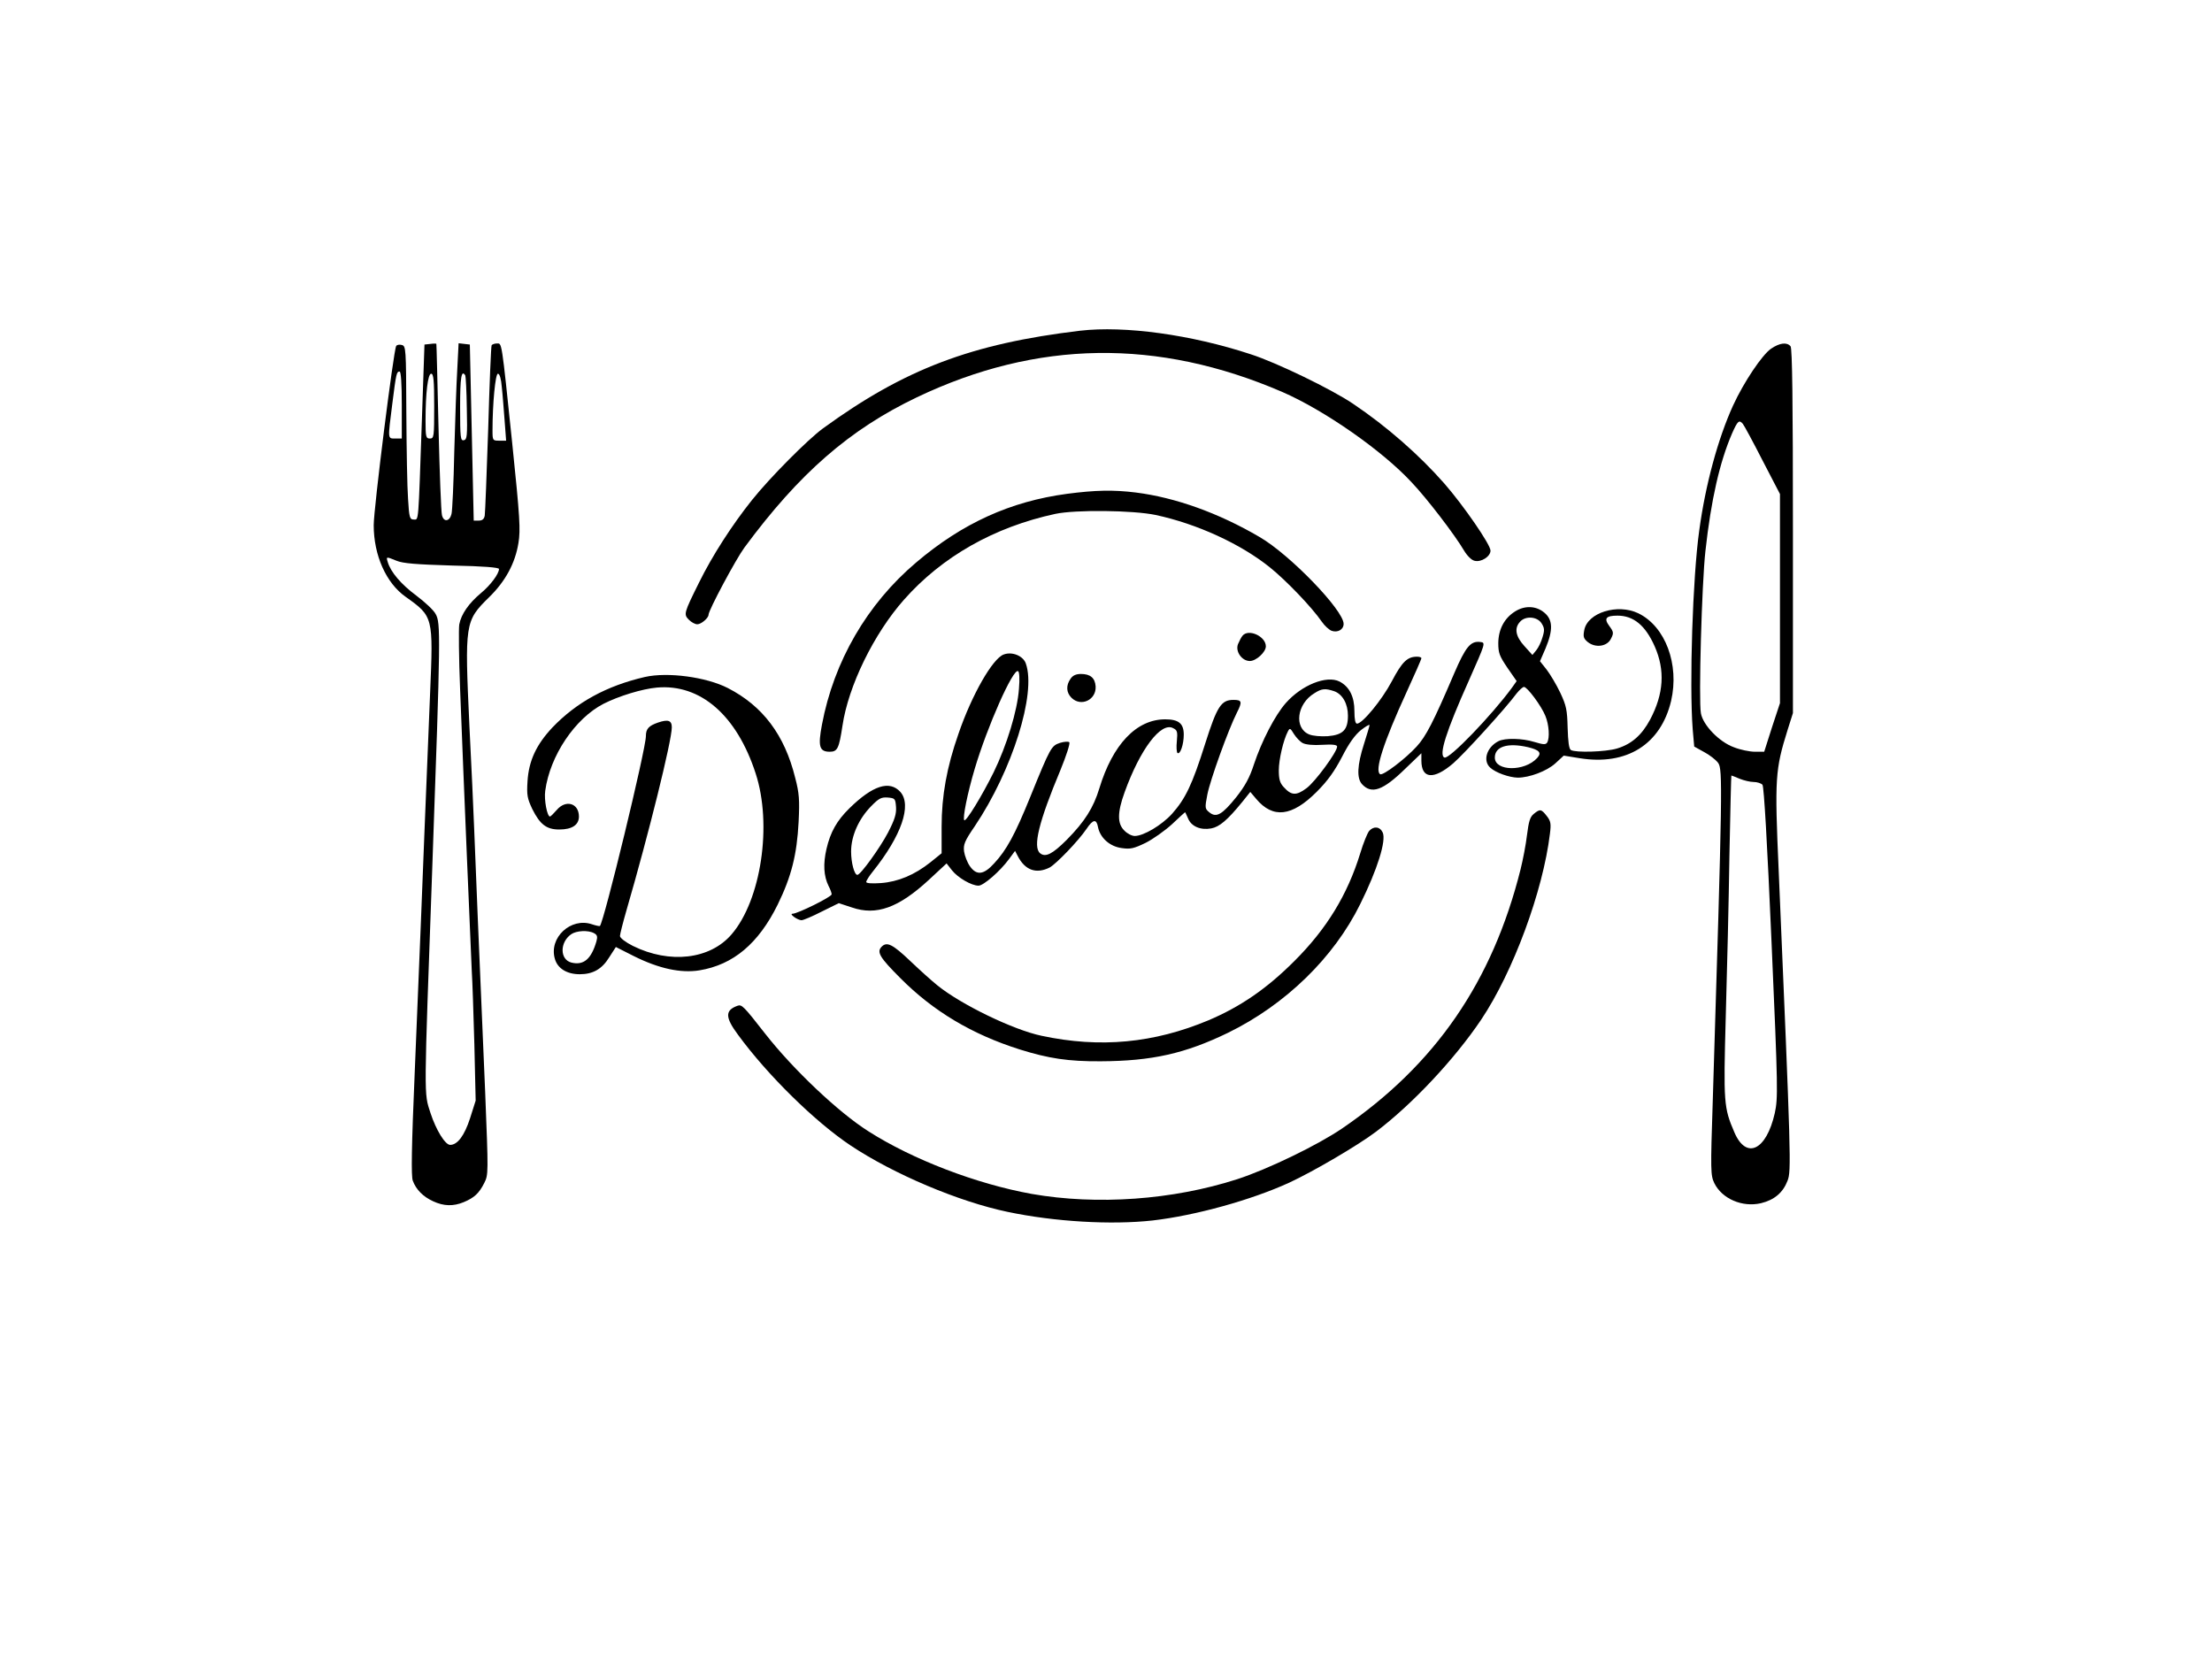
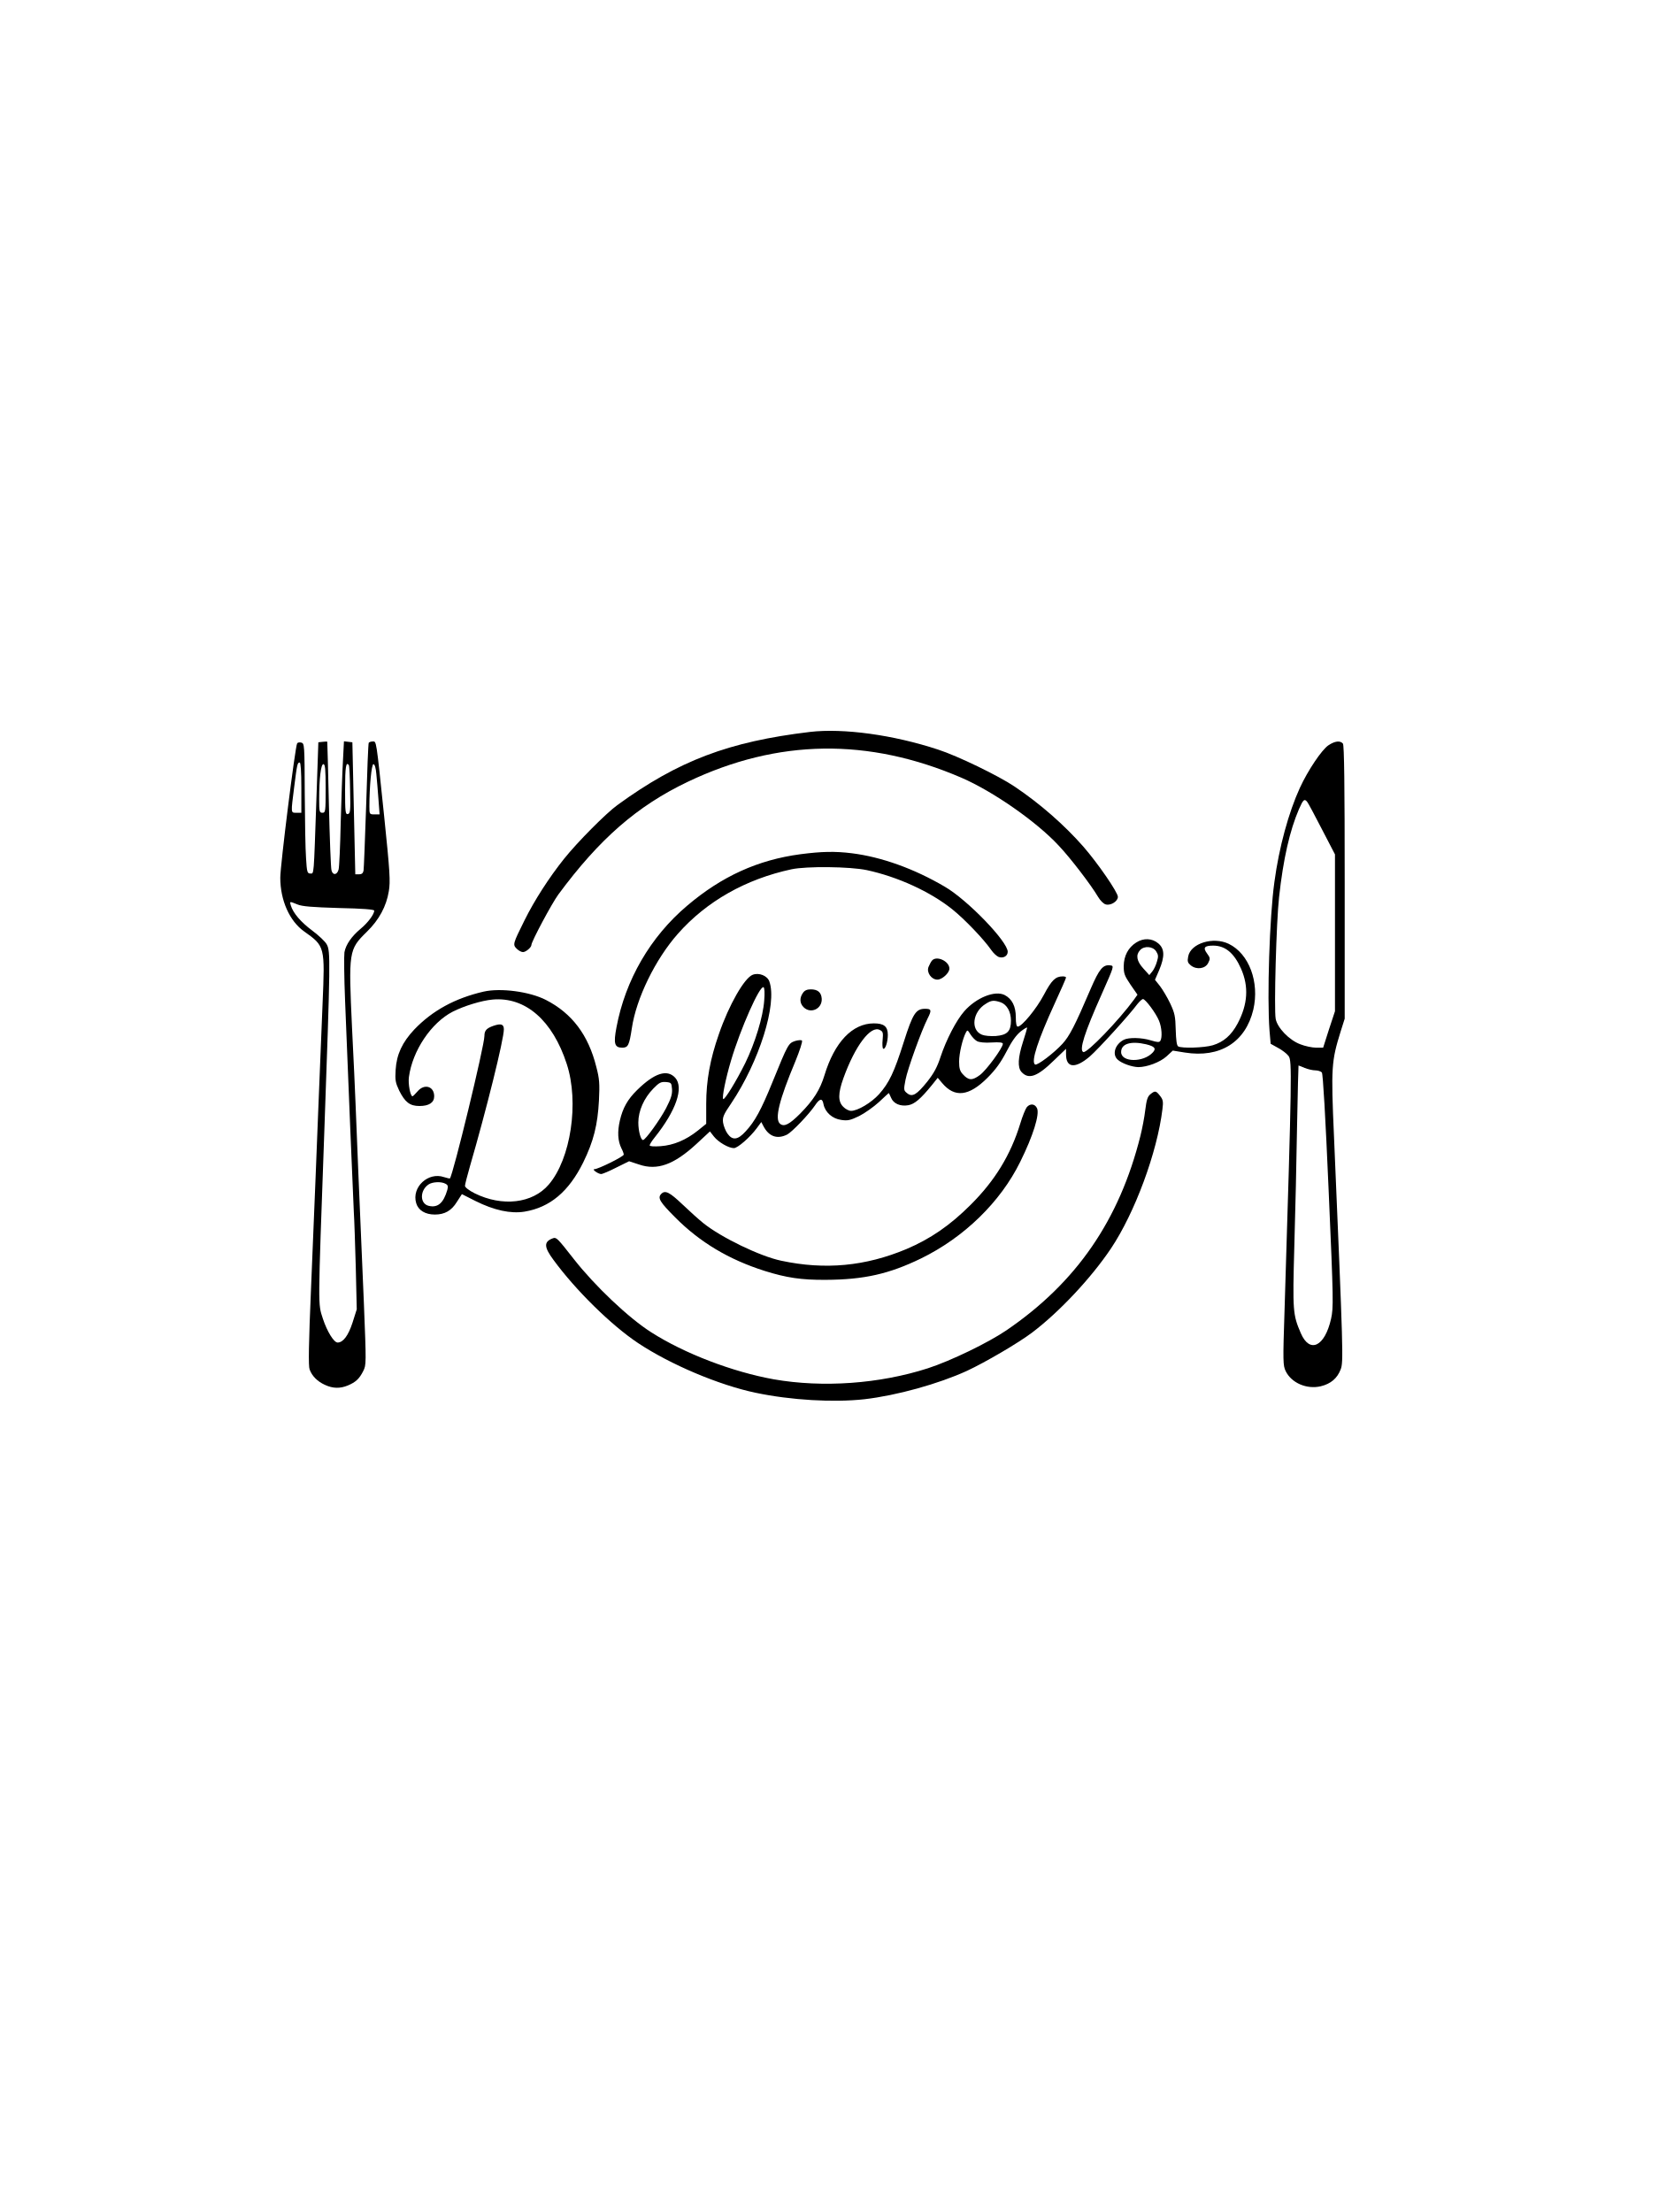
- <svg xmlns="http://www.w3.org/2000/svg" version="1.0" width="1024pt" height="768pt" viewBox="0 0 1024 768" preserveAspectRatio="xMidYMid meet">
+ <svg xmlns="http://www.w3.org/2000/svg" version="1.0" width="150px" height="200px" viewBox="0 0 1024 768" preserveAspectRatio="xMidYMid meet">
  <g transform="translate(0,768) scale(0.1,-0.1)" fill="#000000" stroke="none">
    <path d="M5000 6149 c-502 -60 -812 -177 -1190 -452 -70 -51 -246 -228 -329 -332 -91 -114 -183 -256 -245 -382 -70 -141 -72 -147 -47 -172 12 -12 29 -21 39 -21 18 0 52 29 52 44 0 21 127 258 166 311 254 344 487 547 799 696 556 265 1114 273 1690 25 196 -85 464 -272 600 -419 73 -77 201 -245 242 -315 15 -25 35 -45 49 -48 31 -8 74 20 74 47 0 28 -125 209 -214 311 -116 132 -266 264 -424 370 -98 66 -351 189 -472 228 -276 91 -584 133 -790 109z" />
    <path d="M1834 6078 c-12 -19 -104 -753 -104 -829 0 -139 57 -268 148 -332 128 -91 128 -92 113 -447 -6 -151 -18 -439 -26 -640 -15 -393 -16 -400 -45 -1111 -15 -350 -17 -485 -9 -505 15 -41 48 -74 94 -95 49 -23 94 -24 142 -4 48 20 71 41 95 89 19 38 19 43 4 420 -29 668 -45 1067 -51 1221 -3 83 -13 296 -22 475 -22 476 -21 485 91 595 76 74 121 158 136 251 10 61 7 116 -29 464 -50 481 -47 460 -71 460 -10 0 -21 -4 -24 -8 -3 -5 -10 -179 -16 -388 -7 -208 -14 -389 -16 -401 -3 -16 -11 -23 -28 -23 l-23 0 -9 408 -9 407 -26 3 -26 3 -6 -118 c-4 -65 -10 -237 -14 -383 -3 -146 -9 -276 -13 -290 -9 -35 -36 -38 -44 -5 -4 14 -11 198 -16 408 -5 210 -9 383 -10 385 0 2 -12 2 -27 0 l-28 -3 -12 -350 c-17 -489 -14 -460 -38 -460 -18 0 -21 9 -26 95 -4 52 -7 233 -8 401 -1 298 -2 307 -21 312 -11 3 -23 1 -26 -5z m26 -273 l0 -155 -30 0 c-36 0 -35 -6 -14 160 18 143 20 150 34 150 6 0 10 -55 10 -155z m150 -5 c0 -143 -1 -150 -20 -150 -18 0 -20 7 -20 83 0 130 11 217 26 217 11 0 14 -30 14 -150z m144 142 c2 -4 6 -72 7 -152 3 -130 1 -145 -14 -148 -15 -3 -17 11 -17 152 0 139 6 177 24 148z m169 -54 c4 -35 9 -105 13 -155 l7 -93 -32 0 c-30 0 -31 1 -31 48 0 122 13 262 25 262 8 0 15 -24 18 -62z m-487 -804 c29 -12 89 -17 256 -22 148 -3 218 -9 218 -16 0 -22 -39 -75 -84 -112 -56 -47 -91 -97 -100 -145 -3 -20 -2 -155 4 -300 17 -445 50 -1219 54 -1305 3 -44 8 -197 12 -340 l6 -259 -26 -82 c-26 -80 -58 -123 -92 -123 -23 0 -65 68 -91 147 -31 97 -31 47 8 1133 39 1089 39 1135 16 1177 -9 18 -50 56 -90 86 -70 52 -118 108 -132 155 -8 26 -8 26 41 6z" />
    <path d="M8199 6066 c-41 -28 -126 -154 -176 -263 -69 -151 -128 -365 -157 -581 -30 -215 -46 -709 -30 -918 l7 -80 45 -25 c25 -13 55 -36 66 -51 21 -30 20 -112 -25 -1560 -11 -330 -10 -349 7 -385 36 -73 130 -113 216 -93 62 15 102 49 123 104 18 46 16 100 -41 1437 -19 427 -16 466 41 649 l25 79 0 842 c0 603 -3 846 -11 856 -17 20 -50 16 -90 -11z m-131 -348 c6 -7 47 -83 91 -169 l81 -156 0 -484 0 -484 -37 -112 -36 -113 -43 0 c-24 0 -68 9 -98 21 -68 25 -142 102 -152 157 -11 58 4 602 21 752 26 236 66 411 123 543 26 59 33 65 50 45z m-15 -1643 c20 -8 49 -15 65 -15 16 0 35 -6 41 -13 7 -9 22 -268 42 -730 30 -682 30 -720 15 -790 -39 -173 -132 -217 -187 -89 -49 114 -51 135 -40 534 6 205 14 541 17 746 4 204 8 372 9 372 2 0 19 -7 38 -15z" />
    <path d="M4940 5394 c-262 -35 -485 -136 -699 -318 -227 -192 -381 -458 -436 -751 -19 -100 -12 -125 36 -125 36 0 43 15 59 120 27 184 145 426 285 584 176 199 417 336 700 397 93 20 361 17 465 -5 191 -41 392 -133 528 -242 76 -61 194 -184 241 -252 13 -19 33 -37 45 -42 28 -10 56 5 56 32 0 63 -249 321 -389 402 -189 111 -390 183 -573 206 -105 13 -187 11 -318 -6z" />
    <path d="M7013 4849 c-49 -31 -76 -82 -77 -145 0 -47 5 -60 42 -115 l43 -62 -22 -31 c-93 -127 -289 -331 -312 -323 -28 10 7 120 113 357 77 174 78 175 53 178 -45 6 -68 -22 -121 -145 -97 -227 -131 -292 -174 -339 -52 -57 -156 -136 -169 -128 -27 16 17 150 122 379 38 83 69 153 69 158 0 4 -9 7 -20 7 -45 0 -69 -23 -117 -114 -46 -87 -136 -196 -161 -196 -8 0 -12 20 -12 58 0 67 -23 113 -69 137 -60 30 -175 -16 -249 -100 -50 -57 -111 -175 -147 -283 -20 -62 -41 -100 -81 -151 -66 -82 -93 -98 -125 -72 -21 17 -22 20 -10 82 13 68 98 303 137 380 26 51 23 59 -16 59 -57 0 -76 -30 -131 -203 -60 -190 -91 -254 -153 -324 -48 -53 -132 -103 -173 -103 -13 0 -35 11 -48 25 -33 32 -33 83 1 177 72 200 169 328 225 297 19 -9 21 -17 17 -60 -3 -27 -1 -52 3 -55 13 -8 29 41 29 85 0 52 -24 71 -86 71 -133 0 -243 -116 -305 -320 -27 -89 -67 -153 -151 -238 -66 -66 -98 -82 -123 -62 -35 29 -6 146 94 385 27 66 46 124 41 129 -4 4 -24 3 -43 -3 -40 -14 -43 -17 -138 -251 -71 -175 -110 -246 -167 -307 -48 -53 -81 -57 -112 -13 -12 17 -24 48 -27 68 -4 32 2 48 50 118 173 258 285 613 236 752 -12 36 -64 57 -103 42 -51 -19 -147 -186 -209 -367 -54 -154 -78 -287 -78 -430 l0 -123 -52 -42 c-73 -58 -149 -90 -229 -96 -42 -3 -68 -1 -68 5 0 6 14 28 31 49 132 165 181 307 127 368 -50 55 -128 30 -236 -76 -58 -57 -88 -110 -106 -188 -16 -69 -13 -126 10 -172 8 -15 14 -32 14 -38 0 -12 -158 -90 -181 -90 -18 0 22 -29 41 -30 9 0 51 18 94 40 l79 39 61 -20 c113 -39 216 -1 355 127 l83 77 25 -32 c27 -34 90 -71 123 -71 23 0 100 67 141 123 l28 38 12 -23 c34 -67 86 -85 148 -54 31 17 133 123 171 179 30 45 46 47 53 8 10 -50 55 -90 110 -97 40 -6 56 -2 110 24 34 17 89 56 122 86 33 31 60 56 61 56 1 0 7 -13 14 -29 15 -37 58 -55 107 -46 38 7 75 38 145 124 l36 45 27 -32 c78 -93 166 -82 280 32 52 52 83 96 118 163 32 63 60 101 87 123 22 17 40 28 40 23 0 -4 -12 -44 -26 -88 -31 -97 -34 -157 -9 -185 44 -48 97 -30 201 72 l74 71 0 -34 c0 -85 57 -90 147 -13 51 44 245 257 294 324 13 16 28 30 34 30 15 0 80 -87 99 -134 17 -41 21 -103 8 -124 -7 -10 -18 -9 -58 3 -58 18 -137 19 -167 4 -55 -28 -74 -91 -38 -123 25 -23 87 -45 127 -46 54 0 134 30 174 66 l39 36 74 -12 c218 -35 375 64 423 265 39 169 -26 345 -152 406 -96 46 -235 3 -250 -78 -6 -31 -3 -39 16 -55 36 -29 91 -21 108 16 13 25 12 31 -8 58 -26 35 -16 48 38 48 74 0 129 -45 172 -142 49 -111 42 -220 -21 -339 -39 -73 -87 -114 -153 -134 -53 -16 -193 -20 -214 -7 -9 6 -13 39 -15 103 -2 83 -6 102 -34 162 -18 38 -47 86 -63 107 l-31 39 26 60 c35 84 34 132 -6 165 -38 32 -91 34 -136 5z m123 -54 c14 -22 15 -32 5 -64 -6 -22 -19 -49 -29 -61 l-18 -22 -37 41 c-41 45 -48 83 -20 113 25 28 79 24 99 -7z m-2419 -304 c-7 -101 -57 -263 -117 -386 -55 -111 -128 -230 -136 -222 -9 8 15 126 48 237 58 196 178 467 201 453 6 -3 8 -35 4 -82z m1460 -11 c38 -14 63 -58 63 -113 0 -66 -23 -89 -93 -95 -33 -2 -69 1 -86 8 -72 29 -58 142 24 191 34 22 50 23 92 9z m-146 -240 c13 -7 49 -11 90 -8 49 3 69 0 69 -8 0 -25 -102 -164 -142 -193 -47 -35 -70 -34 -105 5 -18 19 -23 37 -23 78 0 50 21 140 42 180 9 17 11 16 28 -12 11 -17 29 -36 41 -42z m1043 -19 c53 -13 64 -26 42 -50 -58 -64 -196 -62 -196 2 0 51 59 70 154 48z m-2926 -277 c2 -32 -6 -58 -37 -118 -36 -69 -127 -196 -142 -196 -14 0 -29 56 -29 108 0 72 35 151 93 210 36 37 47 42 77 40 33 -3 35 -5 38 -44z" />
    <path d="M5752 4737 c-6 -7 -15 -25 -21 -39 -13 -34 18 -78 55 -78 29 0 74 41 74 68 0 46 -80 83 -108 49z" />
    <path d="M2985 4546 c-177 -41 -316 -117 -428 -234 -74 -79 -109 -153 -115 -249 -4 -64 -1 -79 22 -128 36 -72 66 -95 125 -95 59 0 91 21 91 60 0 62 -61 80 -103 30 -14 -16 -28 -30 -31 -30 -13 0 -28 77 -22 119 22 163 138 335 270 403 71 36 179 69 247 75 202 18 370 -129 457 -397 78 -238 25 -587 -111 -745 -100 -117 -287 -138 -457 -54 -34 17 -60 37 -60 46 0 8 14 63 31 122 101 347 209 782 209 844 0 32 -17 38 -64 22 -43 -15 -56 -29 -56 -63 0 -60 -194 -860 -213 -879 -2 -1 -18 2 -36 8 -98 34 -202 -62 -172 -161 13 -44 56 -70 115 -70 61 0 103 24 136 78 l31 48 83 -42 c116 -58 218 -80 304 -66 157 26 273 124 362 304 64 131 89 231 97 383 5 102 3 133 -16 205 -49 198 -150 332 -312 415 -100 51 -278 75 -384 51z m-235 -1186 c15 -8 17 -16 11 -38 -24 -82 -59 -112 -116 -98 -54 14 -54 94 -1 131 24 17 79 20 106 5z" />
    <path d="M4956 4538 c-22 -31 -20 -64 4 -88 44 -44 116 -10 112 53 -3 39 -25 57 -68 57 -23 0 -38 -7 -48 -22z" />
    <path d="M7100 3912 c-17 -14 -23 -34 -31 -97 -5 -44 -19 -116 -30 -160 -130 -519 -394 -904 -826 -1199 -113 -77 -344 -189 -486 -235 -298 -96 -648 -121 -951 -68 -255 46 -551 159 -756 290 -139 88 -348 286 -478 452 -100 128 -108 136 -128 129 -58 -21 -58 -53 3 -135 137 -187 356 -402 521 -512 200 -133 501 -260 726 -307 218 -46 481 -61 671 -40 200 23 458 95 633 175 114 53 317 172 402 236 168 127 364 336 487 519 148 221 286 595 318 860 6 47 4 59 -15 83 -25 32 -31 33 -60 9z" />
    <path d="M6338 3833 c-8 -10 -27 -56 -41 -103 -59 -192 -156 -351 -306 -500 -127 -127 -248 -210 -396 -273 -253 -106 -502 -130 -773 -72 -130 27 -372 144 -482 233 -25 20 -82 71 -127 114 -80 76 -107 90 -131 66 -25 -25 -10 -50 86 -146 152 -153 331 -260 552 -330 134 -42 226 -56 375 -55 238 1 392 36 590 132 266 130 490 348 612 596 80 161 121 294 104 331 -13 28 -42 31 -63 7z" />
  </g>
</svg>
